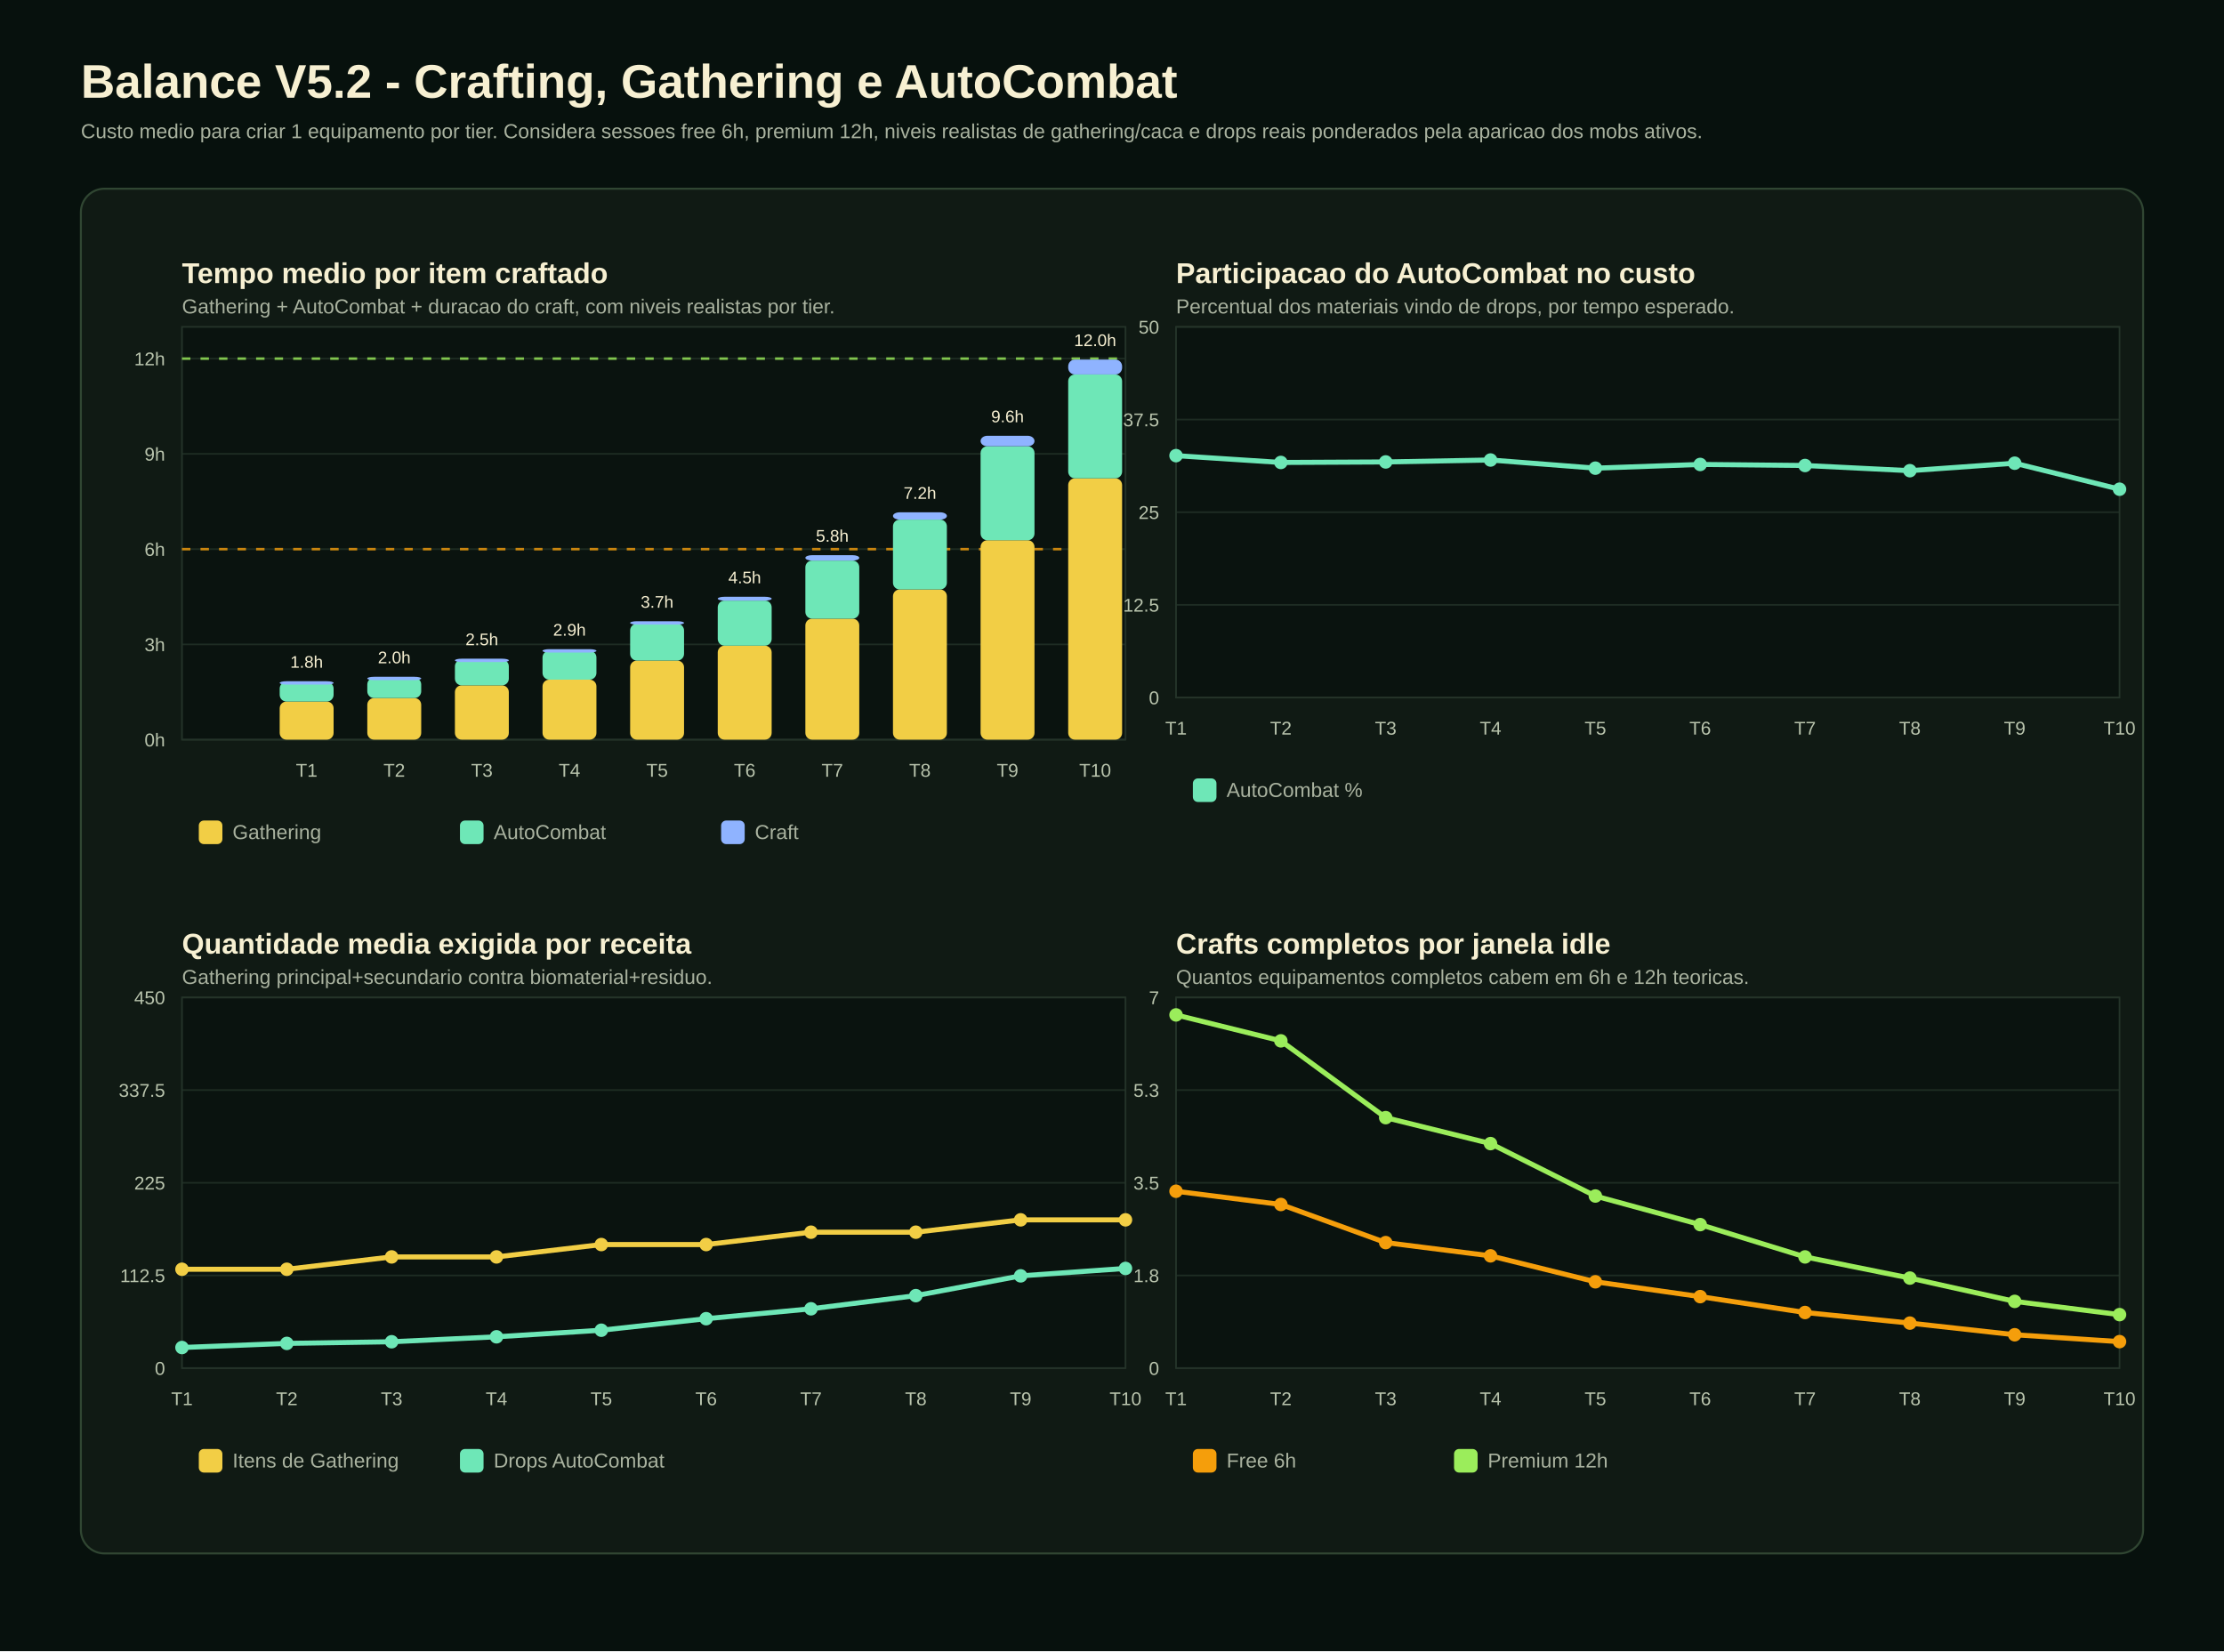
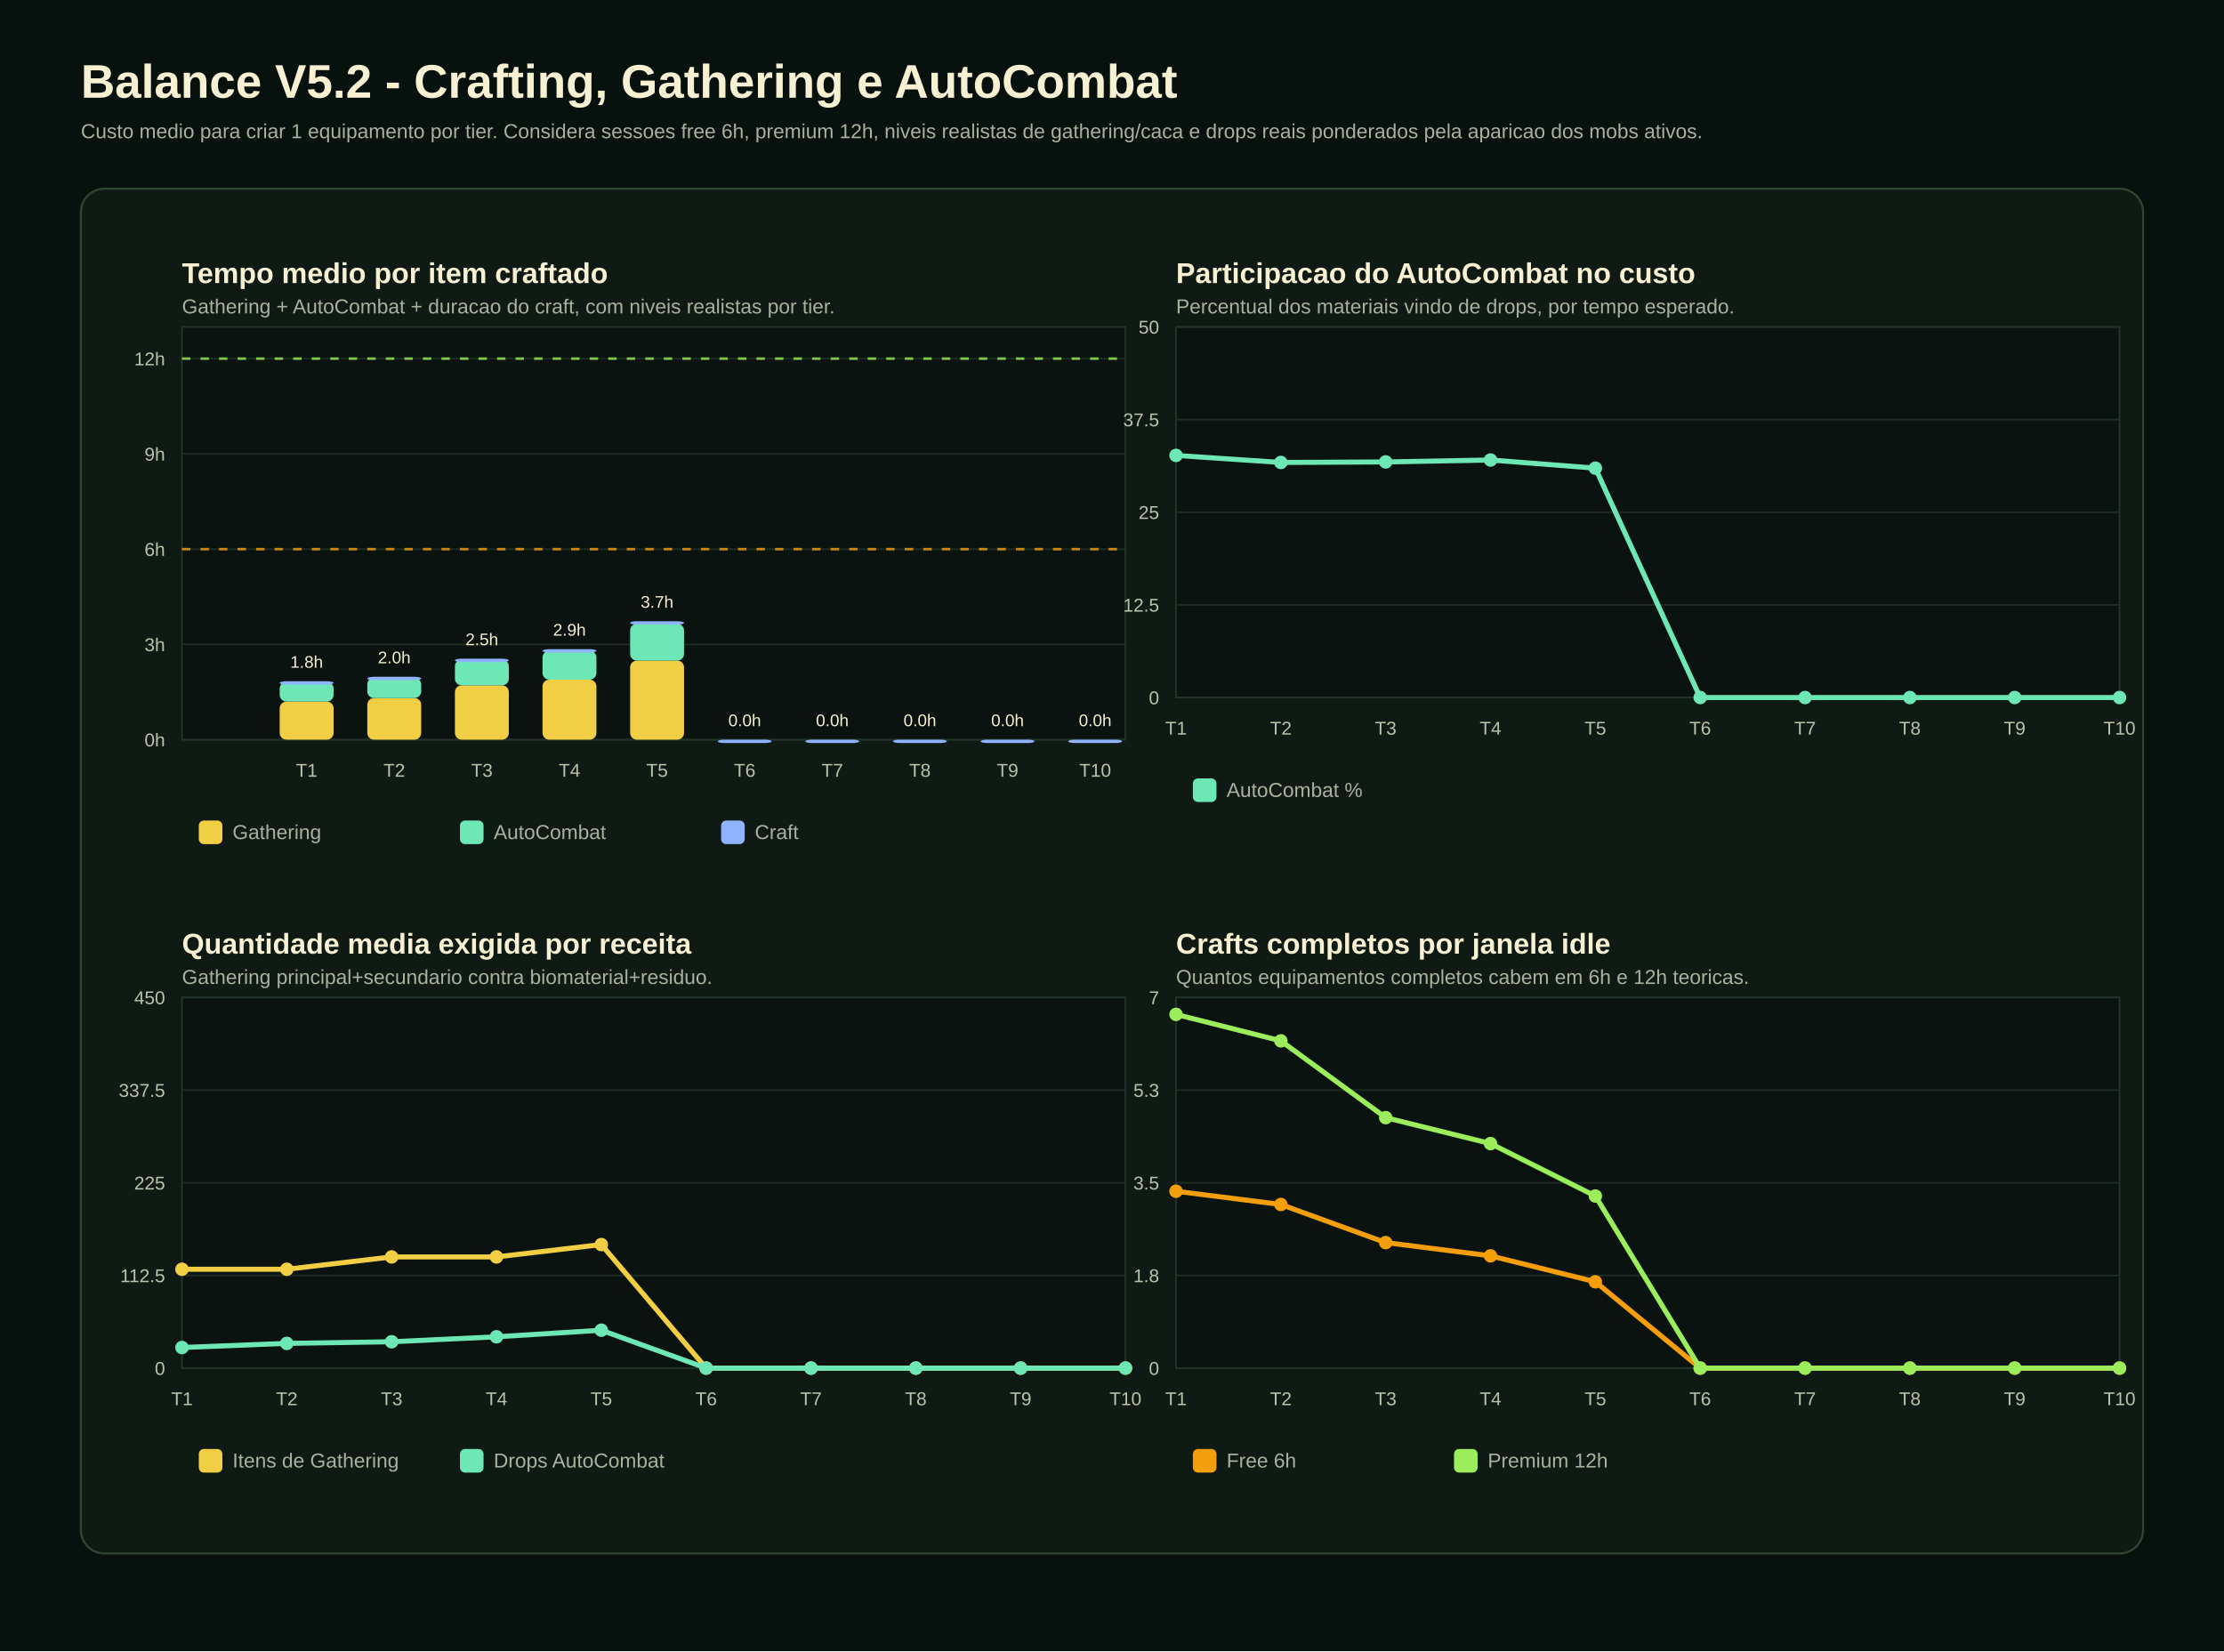
<svg xmlns="http://www.w3.org/2000/svg" width="1320" height="980" viewBox="0 0 1320 980">
  <style>
    .bg { fill: #07110d; }
    .panel { fill: #101a14; stroke: #304632; stroke-width: 1.2; }
    .plot { fill: #0a130f; stroke: #243329; stroke-width: 1; }
    .grid { stroke: #243329; stroke-width: 1; opacity: 0.78; }
    .free-line { stroke: #f59e0b; stroke-width: 1.5; stroke-dasharray: 5 6; opacity: 0.8; }
    .premium-line { stroke: #9bed5b; stroke-width: 1.5; stroke-dasharray: 5 6; opacity: 0.8; }
    .headline { fill: #f7f0d2; font: 700 28px Arial, sans-serif; }
    .title { fill: #f7f0d2; font: 700 17px Arial, sans-serif; }
    .subtitle { fill: #a9b29f; font: 12px Arial, sans-serif; }
    .muted { fill: #a9b29f; font: 12px Arial, sans-serif; }
    .axis { fill: #b9c4ad; font: 11px Arial, sans-serif; }
    .small { fill: #f7f0d2; font: 10px Arial, sans-serif; }
    .pill { fill: #122119; stroke: #2f4c34; stroke-width: 1; }
    .pill-text { fill: #f7f0d2; font: 700 12px Arial, sans-serif; }
  </style>
  <rect class="bg" width="1320" height="980" />
  <text x="48" y="58" class="headline">Balance V5.2 - Crafting, Gathering e AutoCombat</text>
  <text x="48" y="82" class="subtitle">Custo medio para criar 1 equipamento por tier. Considera sessoes free 6h, premium 12h, niveis realistas de gathering/caca e drops reais ponderados pela aparicao dos mobs ativos.</text>
  <g transform="translate(48 112)">
    <rect class="panel" width="1224" height="810" rx="14" />
    <g>
      <text x="60" y="56" class="title">Tempo medio por item craftado</text>
      <text x="60" y="74" class="subtitle">Gathering + AutoCombat + duracao do craft, com niveis realistas por tier.</text>
      <rect x="60" y="82" width="560" height="245" class="plot" />
      <line x1="60" x2="620" y1="327" y2="327" class="grid" />
      <text x="50" y="331" class="axis" text-anchor="end">0h</text>
      <line x1="60" x2="620" y1="270.462" y2="270.462" class="grid" />
      <text x="50" y="274.462" class="axis" text-anchor="end">3h</text>
      <line x1="60" x2="620" y1="213.923" y2="213.923" class="grid" />
      <text x="50" y="217.923" class="axis" text-anchor="end">6h</text>
      <line x1="60" x2="620" y1="157.385" y2="157.385" class="grid" />
      <text x="50" y="161.385" class="axis" text-anchor="end">9h</text>
      <line x1="60" x2="620" y1="100.846" y2="100.846" class="grid" />
      <text x="50" y="104.846" class="axis" text-anchor="end">12h</text>
      <line x1="60" x2="620" y1="213.923" y2="213.923" class="free-line" />
      <line x1="60" x2="620" y1="100.846" y2="100.846" class="premium-line" />
      <rect x="118" y="304.385" width="32" height="22.615" fill="#f2ce45" rx="4" />
      <rect x="118" y="292.7" width="32" height="11.685" fill="#6ee7b7" rx="4" />
      <rect x="118" y="292.323" width="32" height="2" fill="#8fb3ff" rx="4" />
      <text x="134" y="349" class="axis" text-anchor="middle">T1</text>
      <text x="134" y="284.323" class="small" text-anchor="middle">1.8h</text>
      <rect x="170" y="302.312" width="32" height="24.688" fill="#f2ce45" rx="4" />
      <rect x="170" y="290.25" width="32" height="12.062" fill="#6ee7b7" rx="4" />
      <rect x="170" y="289.685" width="32" height="2" fill="#8fb3ff" rx="4" />
      <text x="186" y="349" class="axis" text-anchor="middle">T2</text>
      <text x="186" y="281.685" class="small" text-anchor="middle">2.0h</text>
      <rect x="222" y="294.773" width="32" height="32.227" fill="#f2ce45" rx="4" />
      <rect x="222" y="279.508" width="32" height="15.265" fill="#6ee7b7" rx="4" />
      <rect x="222" y="278.942" width="32" height="2" fill="#8fb3ff" rx="4" />
      <text x="238" y="349" class="axis" text-anchor="middle">T3</text>
      <text x="238" y="270.942" class="small" text-anchor="middle">2.5h</text>
      <rect x="274" y="291.381" width="32" height="35.619" fill="#f2ce45" rx="4" />
      <rect x="274" y="274.231" width="32" height="17.15" fill="#6ee7b7" rx="4" />
      <rect x="274" y="273.288" width="32" height="2" fill="#8fb3ff" rx="4" />
      <text x="290" y="349" class="axis" text-anchor="middle">T4</text>
      <text x="290" y="265.288" class="small" text-anchor="middle">2.9h</text>
      <rect x="326" y="280.073" width="32" height="46.927" fill="#f2ce45" rx="4" />
      <rect x="326" y="258.212" width="32" height="21.862" fill="#6ee7b7" rx="4" />
      <rect x="326" y="256.704" width="32" height="2" fill="#8fb3ff" rx="4" />
      <text x="342" y="349" class="axis" text-anchor="middle">T5</text>
      <text x="342" y="248.704" class="small" text-anchor="middle">3.7h</text>
-       <rect x="378" y="271.215" width="32" height="55.785" fill="#f2ce45" rx="4" />
-       <rect x="378" y="244.454" width="32" height="26.762" fill="#6ee7b7" rx="4" />
-       <rect x="378" y="242.192" width="32" height="2.262" fill="#8fb3ff" rx="4" />
+       <rect x="378" y="327" width="32" height="0" fill="#f2ce45" rx="4" />
+       <rect x="378" y="327" width="32" height="0" fill="#6ee7b7" rx="4" />
+       <rect x="378" y="327" width="32" height="2" fill="#8fb3ff" rx="4" />
      <text x="394" y="349" class="axis" text-anchor="middle">T6</text>
-       <text x="394" y="234.192" class="small" text-anchor="middle">4.5h</text>
-       <rect x="430" y="255.196" width="32" height="71.804" fill="#f2ce45" rx="4" />
-       <rect x="430" y="220.708" width="32" height="34.488" fill="#6ee7b7" rx="4" />
-       <rect x="430" y="217.504" width="32" height="3.204" fill="#8fb3ff" rx="4" />
+       <text x="394" y="319" class="small" text-anchor="middle">0.0h</text>
+       <rect x="430" y="327" width="32" height="0" fill="#f2ce45" rx="4" />
+       <rect x="430" y="327" width="32" height="0" fill="#6ee7b7" rx="4" />
+       <rect x="430" y="327" width="32" height="2" fill="#8fb3ff" rx="4" />
      <text x="446" y="349" class="axis" text-anchor="middle">T7</text>
-       <text x="446" y="209.504" class="small" text-anchor="middle">5.8h</text>
-       <rect x="482" y="237.858" width="32" height="89.142" fill="#f2ce45" rx="4" />
-       <rect x="482" y="196.396" width="32" height="41.462" fill="#6ee7b7" rx="4" />
-       <rect x="482" y="192.062" width="32" height="4.335" fill="#8fb3ff" rx="4" />
+       <text x="446" y="319" class="small" text-anchor="middle">0.0h</text>
+       <rect x="482" y="327" width="32" height="0" fill="#f2ce45" rx="4" />
+       <rect x="482" y="327" width="32" height="0" fill="#6ee7b7" rx="4" />
+       <rect x="482" y="327" width="32" height="2" fill="#8fb3ff" rx="4" />
      <text x="498" y="349" class="axis" text-anchor="middle">T8</text>
-       <text x="498" y="184.062" class="small" text-anchor="middle">7.2h</text>
-       <rect x="534" y="208.646" width="32" height="118.354" fill="#f2ce45" rx="4" />
-       <rect x="534" y="152.862" width="32" height="55.785" fill="#6ee7b7" rx="4" />
-       <rect x="534" y="146.642" width="32" height="6.219" fill="#8fb3ff" rx="4" />
+       <text x="498" y="319" class="small" text-anchor="middle">0.0h</text>
+       <rect x="534" y="327" width="32" height="0" fill="#f2ce45" rx="4" />
+       <rect x="534" y="327" width="32" height="0" fill="#6ee7b7" rx="4" />
+       <rect x="534" y="327" width="32" height="2" fill="#8fb3ff" rx="4" />
      <text x="550" y="349" class="axis" text-anchor="middle">T9</text>
-       <text x="550" y="138.642" class="small" text-anchor="middle">9.6h</text>
-       <rect x="586" y="171.896" width="32" height="155.104" fill="#f2ce45" rx="4" />
-       <rect x="586" y="110.269" width="32" height="61.627" fill="#6ee7b7" rx="4" />
-       <rect x="586" y="101.412" width="32" height="8.858" fill="#8fb3ff" rx="4" />
+       <text x="550" y="319" class="small" text-anchor="middle">0.0h</text>
+       <rect x="586" y="327" width="32" height="0" fill="#f2ce45" rx="4" />
+       <rect x="586" y="327" width="32" height="0" fill="#6ee7b7" rx="4" />
+       <rect x="586" y="327" width="32" height="2" fill="#8fb3ff" rx="4" />
      <text x="602" y="349" class="axis" text-anchor="middle">T10</text>
-       <text x="602" y="93.412" class="small" text-anchor="middle">12.0h</text>
+       <text x="602" y="319" class="small" text-anchor="middle">0.0h</text>
      <g transform="translate(70 375)">
        <rect width="14" height="14" rx="3" fill="#f2ce45" />
        <text x="20" y="11" class="muted">Gathering</text>
      </g>
      <g transform="translate(225 375)">
        <rect width="14" height="14" rx="3" fill="#6ee7b7" />
        <text x="20" y="11" class="muted">AutoCombat</text>
      </g>
      <g transform="translate(380 375)">
        <rect width="14" height="14" rx="3" fill="#8fb3ff" />
        <text x="20" y="11" class="muted">Craft</text>
      </g>
    </g>
    <g>
      <text x="650" y="56" class="title">Participacao do AutoCombat no custo</text>
      <text x="650" y="74" class="subtitle">Percentual dos materiais vindo de drops, por tempo esperado.</text>
      <rect x="650" y="82" width="560" height="220" class="plot" />
      <line x1="650" x2="1210" y1="302" y2="302" class="grid" />
      <text x="640" y="306" class="axis" text-anchor="end">0</text>
      <line x1="650" x2="1210" y1="247" y2="247" class="grid" />
      <text x="640" y="251" class="axis" text-anchor="end">12.5</text>
      <line x1="650" x2="1210" y1="192" y2="192" class="grid" />
      <text x="640" y="196" class="axis" text-anchor="end">25</text>
      <line x1="650" x2="1210" y1="137" y2="137" class="grid" />
      <text x="640" y="141" class="axis" text-anchor="end">37.5</text>
      <line x1="650" x2="1210" y1="82" y2="82" class="grid" />
      <text x="640" y="86" class="axis" text-anchor="end">50</text>
      <text x="650" y="324" class="axis" text-anchor="middle">T1</text>
      <text x="712.222" y="324" class="axis" text-anchor="middle">T2</text>
      <text x="774.444" y="324" class="axis" text-anchor="middle">T3</text>
      <text x="836.667" y="324" class="axis" text-anchor="middle">T4</text>
      <text x="898.889" y="324" class="axis" text-anchor="middle">T5</text>
      <text x="961.111" y="324" class="axis" text-anchor="middle">T6</text>
      <text x="1023.333" y="324" class="axis" text-anchor="middle">T7</text>
      <text x="1085.556" y="324" class="axis" text-anchor="middle">T8</text>
      <text x="1147.778" y="324" class="axis" text-anchor="middle">T9</text>
      <text x="1210" y="324" class="axis" text-anchor="middle">T10</text>
-       <path d="M650.00,158.43 L712.22,162.48 L774.44,162.17 L836.67,161.02 L898.89,165.86 L961.11,163.66 L1023.33,164.28 L1085.56,167.36 L1147.78,162.92 L1210.00,178.36" fill="none" stroke="#6ee7b7" stroke-width="3" stroke-linecap="round" />
-       <circle cx="650" cy="158.428" r="4" fill="#6ee7b7" />
+       <path d="M650.00,158.30 L712.22,162.48 L774.44,162.17 L836.67,161.02 L898.89,165.86 L961.11,302.00 L1023.33,302.00 L1085.56,302.00 L1147.78,302.00 L1210.00,302.00" fill="none" stroke="#6ee7b7" stroke-width="3" stroke-linecap="round" />
+       <circle cx="650" cy="158.296" r="4" fill="#6ee7b7" />
      <circle cx="712.222" cy="162.476" r="4" fill="#6ee7b7" />
      <circle cx="774.444" cy="162.168" r="4" fill="#6ee7b7" />
      <circle cx="836.667" cy="161.024" r="4" fill="#6ee7b7" />
      <circle cx="898.889" cy="165.864" r="4" fill="#6ee7b7" />
-       <circle cx="961.111" cy="163.664" r="4" fill="#6ee7b7" />
-       <circle cx="1023.333" cy="164.28" r="4" fill="#6ee7b7" />
-       <circle cx="1085.556" cy="167.36" r="4" fill="#6ee7b7" />
-       <circle cx="1147.778" cy="162.916" r="4" fill="#6ee7b7" />
-       <circle cx="1210" cy="178.36" r="4" fill="#6ee7b7" />
+       <circle cx="961.111" cy="302" r="4" fill="#6ee7b7" />
+       <circle cx="1023.333" cy="302" r="4" fill="#6ee7b7" />
+       <circle cx="1085.556" cy="302" r="4" fill="#6ee7b7" />
+       <circle cx="1147.778" cy="302" r="4" fill="#6ee7b7" />
+       <circle cx="1210" cy="302" r="4" fill="#6ee7b7" />
      <g transform="translate(660 350)">
        <rect width="14" height="14" rx="3" fill="#6ee7b7" />
        <text x="20" y="11" class="muted">AutoCombat %</text>
      </g>
    </g>
    <g>
      <text x="60" y="454" class="title">Quantidade media exigida por receita</text>
      <text x="60" y="472" class="subtitle">Gathering principal+secundario contra biomaterial+residuo.</text>
      <rect x="60" y="480" width="560" height="220" class="plot" />
      <line x1="60" x2="620" y1="700" y2="700" class="grid" />
      <text x="50" y="704" class="axis" text-anchor="end">0</text>
      <line x1="60" x2="620" y1="645" y2="645" class="grid" />
      <text x="50" y="649" class="axis" text-anchor="end">112.5</text>
      <line x1="60" x2="620" y1="590" y2="590" class="grid" />
      <text x="50" y="594" class="axis" text-anchor="end">225</text>
      <line x1="60" x2="620" y1="535" y2="535" class="grid" />
      <text x="50" y="539" class="axis" text-anchor="end">337.5</text>
      <line x1="60" x2="620" y1="480" y2="480" class="grid" />
      <text x="50" y="484" class="axis" text-anchor="end">450</text>
      <text x="60" y="722" class="axis" text-anchor="middle">T1</text>
      <text x="122.222" y="722" class="axis" text-anchor="middle">T2</text>
      <text x="184.444" y="722" class="axis" text-anchor="middle">T3</text>
      <text x="246.667" y="722" class="axis" text-anchor="middle">T4</text>
      <text x="308.889" y="722" class="axis" text-anchor="middle">T5</text>
      <text x="371.111" y="722" class="axis" text-anchor="middle">T6</text>
      <text x="433.333" y="722" class="axis" text-anchor="middle">T7</text>
      <text x="495.556" y="722" class="axis" text-anchor="middle">T8</text>
      <text x="557.778" y="722" class="axis" text-anchor="middle">T9</text>
      <text x="620" y="722" class="axis" text-anchor="middle">T10</text>
-       <path d="M60.00,641.33 L122.22,641.33 L184.44,634.00 L246.67,634.00 L308.89,626.67 L371.11,626.67 L433.33,619.33 L495.56,619.33 L557.78,612.00 L620.00,612.00" fill="none" stroke="#f2ce45" stroke-width="3" stroke-linecap="round" />
+       <path d="M60.00,641.33 L122.22,641.33 L184.44,634.00 L246.67,634.00 L308.89,626.67 L371.11,700.00 L433.33,700.00 L495.56,700.00 L557.78,700.00 L620.00,700.00" fill="none" stroke="#f2ce45" stroke-width="3" stroke-linecap="round" />
      <circle cx="60" cy="641.333" r="4" fill="#f2ce45" />
      <circle cx="122.222" cy="641.333" r="4" fill="#f2ce45" />
      <circle cx="184.444" cy="634" r="4" fill="#f2ce45" />
      <circle cx="246.667" cy="634" r="4" fill="#f2ce45" />
      <circle cx="308.889" cy="626.667" r="4" fill="#f2ce45" />
-       <circle cx="371.111" cy="626.667" r="4" fill="#f2ce45" />
-       <circle cx="433.333" cy="619.333" r="4" fill="#f2ce45" />
-       <circle cx="495.556" cy="619.333" r="4" fill="#f2ce45" />
-       <circle cx="557.778" cy="612" r="4" fill="#f2ce45" />
-       <circle cx="620" cy="612" r="4" fill="#f2ce45" />
-       <path d="M60.00,687.78 L122.22,685.33 L184.44,684.36 L246.67,681.42 L308.89,677.51 L371.11,670.67 L433.33,664.80 L495.56,656.98 L557.78,645.24 L620.00,640.84" fill="none" stroke="#6ee7b7" stroke-width="3" stroke-linecap="round" />
+       <circle cx="371.111" cy="700" r="4" fill="#f2ce45" />
+       <circle cx="433.333" cy="700" r="4" fill="#f2ce45" />
+       <circle cx="495.556" cy="700" r="4" fill="#f2ce45" />
+       <circle cx="557.778" cy="700" r="4" fill="#f2ce45" />
+       <circle cx="620" cy="700" r="4" fill="#f2ce45" />
+       <path d="M60.00,687.78 L122.22,685.33 L184.44,684.36 L246.67,681.42 L308.89,677.51 L371.11,700.00 L433.33,700.00 L495.56,700.00 L557.78,700.00 L620.00,700.00" fill="none" stroke="#6ee7b7" stroke-width="3" stroke-linecap="round" />
      <circle cx="60" cy="687.778" r="4" fill="#6ee7b7" />
      <circle cx="122.222" cy="685.333" r="4" fill="#6ee7b7" />
      <circle cx="184.444" cy="684.356" r="4" fill="#6ee7b7" />
      <circle cx="246.667" cy="681.422" r="4" fill="#6ee7b7" />
      <circle cx="308.889" cy="677.511" r="4" fill="#6ee7b7" />
-       <circle cx="371.111" cy="670.667" r="4" fill="#6ee7b7" />
-       <circle cx="433.333" cy="664.8" r="4" fill="#6ee7b7" />
-       <circle cx="495.556" cy="656.978" r="4" fill="#6ee7b7" />
-       <circle cx="557.778" cy="645.244" r="4" fill="#6ee7b7" />
-       <circle cx="620" cy="640.844" r="4" fill="#6ee7b7" />
+       <circle cx="371.111" cy="700" r="4" fill="#6ee7b7" />
+       <circle cx="433.333" cy="700" r="4" fill="#6ee7b7" />
+       <circle cx="495.556" cy="700" r="4" fill="#6ee7b7" />
+       <circle cx="557.778" cy="700" r="4" fill="#6ee7b7" />
+       <circle cx="620" cy="700" r="4" fill="#6ee7b7" />
      <g transform="translate(70 748)">
        <rect width="14" height="14" rx="3" fill="#f2ce45" />
        <text x="20" y="11" class="muted">Itens de Gathering</text>
      </g>
      <g transform="translate(225 748)">
        <rect width="14" height="14" rx="3" fill="#6ee7b7" />
        <text x="20" y="11" class="muted">Drops AutoCombat</text>
      </g>
    </g>
    <g>
      <text x="650" y="454" class="title">Crafts completos por janela idle</text>
      <text x="650" y="472" class="subtitle">Quantos equipamentos completos cabem em 6h e 12h teoricas.</text>
      <rect x="650" y="480" width="560" height="220" class="plot" />
      <line x1="650" x2="1210" y1="700" y2="700" class="grid" />
      <text x="640" y="704" class="axis" text-anchor="end">0</text>
      <line x1="650" x2="1210" y1="645" y2="645" class="grid" />
      <text x="640" y="649" class="axis" text-anchor="end">1.8</text>
      <line x1="650" x2="1210" y1="590" y2="590" class="grid" />
      <text x="640" y="594" class="axis" text-anchor="end">3.5</text>
      <line x1="650" x2="1210" y1="535" y2="535" class="grid" />
      <text x="640" y="539" class="axis" text-anchor="end">5.3</text>
      <line x1="650" x2="1210" y1="480" y2="480" class="grid" />
      <text x="640" y="484" class="axis" text-anchor="end">7</text>
      <text x="650" y="722" class="axis" text-anchor="middle">T1</text>
      <text x="712.222" y="722" class="axis" text-anchor="middle">T2</text>
      <text x="774.444" y="722" class="axis" text-anchor="middle">T3</text>
      <text x="836.667" y="722" class="axis" text-anchor="middle">T4</text>
      <text x="898.889" y="722" class="axis" text-anchor="middle">T5</text>
      <text x="961.111" y="722" class="axis" text-anchor="middle">T6</text>
      <text x="1023.333" y="722" class="axis" text-anchor="middle">T7</text>
      <text x="1085.556" y="722" class="axis" text-anchor="middle">T8</text>
      <text x="1147.778" y="722" class="axis" text-anchor="middle">T9</text>
      <text x="1210" y="722" class="axis" text-anchor="middle">T10</text>
-       <path d="M650.00,595.03 L712.22,602.89 L774.44,625.51 L836.67,633.37 L898.89,648.77 L961.11,657.57 L1023.33,667.00 L1085.56,673.29 L1147.78,680.20 L1210.00,684.29" fill="none" stroke="#f59e0b" stroke-width="3" stroke-linecap="round" />
+       <path d="M650.00,595.03 L712.22,602.89 L774.44,625.51 L836.67,633.37 L898.89,648.77 L961.11,700.00 L1023.33,700.00 L1085.56,700.00 L1147.78,700.00 L1210.00,700.00" fill="none" stroke="#f59e0b" stroke-width="3" stroke-linecap="round" />
      <circle cx="650" cy="595.029" r="4" fill="#f59e0b" />
      <circle cx="712.222" cy="602.886" r="4" fill="#f59e0b" />
      <circle cx="774.444" cy="625.514" r="4" fill="#f59e0b" />
      <circle cx="836.667" cy="633.371" r="4" fill="#f59e0b" />
      <circle cx="898.889" cy="648.771" r="4" fill="#f59e0b" />
-       <circle cx="961.111" cy="657.571" r="4" fill="#f59e0b" />
-       <circle cx="1023.333" cy="667" r="4" fill="#f59e0b" />
-       <circle cx="1085.556" cy="673.286" r="4" fill="#f59e0b" />
-       <circle cx="1147.778" cy="680.2" r="4" fill="#f59e0b" />
-       <circle cx="1210" cy="684.286" r="4" fill="#f59e0b" />
-       <path d="M650.00,490.37 L712.22,505.77 L774.44,551.34 L836.67,566.74 L898.89,597.86 L961.11,614.83 L1023.33,634.00 L1085.56,646.57 L1147.78,660.40 L1210.00,668.26" fill="none" stroke="#9bed5b" stroke-width="3" stroke-linecap="round" />
-       <circle cx="650" cy="490.371" r="4" fill="#9bed5b" />
+       <circle cx="961.111" cy="700" r="4" fill="#f59e0b" />
+       <circle cx="1023.333" cy="700" r="4" fill="#f59e0b" />
+       <circle cx="1085.556" cy="700" r="4" fill="#f59e0b" />
+       <circle cx="1147.778" cy="700" r="4" fill="#f59e0b" />
+       <circle cx="1210" cy="700" r="4" fill="#f59e0b" />
+       <path d="M650.00,490.06 L712.22,505.77 L774.44,551.34 L836.67,566.74 L898.89,597.86 L961.11,700.00 L1023.33,700.00 L1085.56,700.00 L1147.78,700.00 L1210.00,700.00" fill="none" stroke="#9bed5b" stroke-width="3" stroke-linecap="round" />
+       <circle cx="650" cy="490.057" r="4" fill="#9bed5b" />
      <circle cx="712.222" cy="505.771" r="4" fill="#9bed5b" />
      <circle cx="774.444" cy="551.343" r="4" fill="#9bed5b" />
      <circle cx="836.667" cy="566.743" r="4" fill="#9bed5b" />
      <circle cx="898.889" cy="597.857" r="4" fill="#9bed5b" />
-       <circle cx="961.111" cy="614.829" r="4" fill="#9bed5b" />
-       <circle cx="1023.333" cy="634" r="4" fill="#9bed5b" />
-       <circle cx="1085.556" cy="646.571" r="4" fill="#9bed5b" />
-       <circle cx="1147.778" cy="660.4" r="4" fill="#9bed5b" />
-       <circle cx="1210" cy="668.257" r="4" fill="#9bed5b" />
+       <circle cx="961.111" cy="700" r="4" fill="#9bed5b" />
+       <circle cx="1023.333" cy="700" r="4" fill="#9bed5b" />
+       <circle cx="1085.556" cy="700" r="4" fill="#9bed5b" />
+       <circle cx="1147.778" cy="700" r="4" fill="#9bed5b" />
+       <circle cx="1210" cy="700" r="4" fill="#9bed5b" />
      <g transform="translate(660 748)">
        <rect width="14" height="14" rx="3" fill="#f59e0b" />
        <text x="20" y="11" class="muted">Free 6h</text>
      </g>
      <g transform="translate(815 748)">
        <rect width="14" height="14" rx="3" fill="#9bed5b" />
        <text x="20" y="11" class="muted">Premium 12h</text>
      </g>
    </g>
  </g>
</svg>
